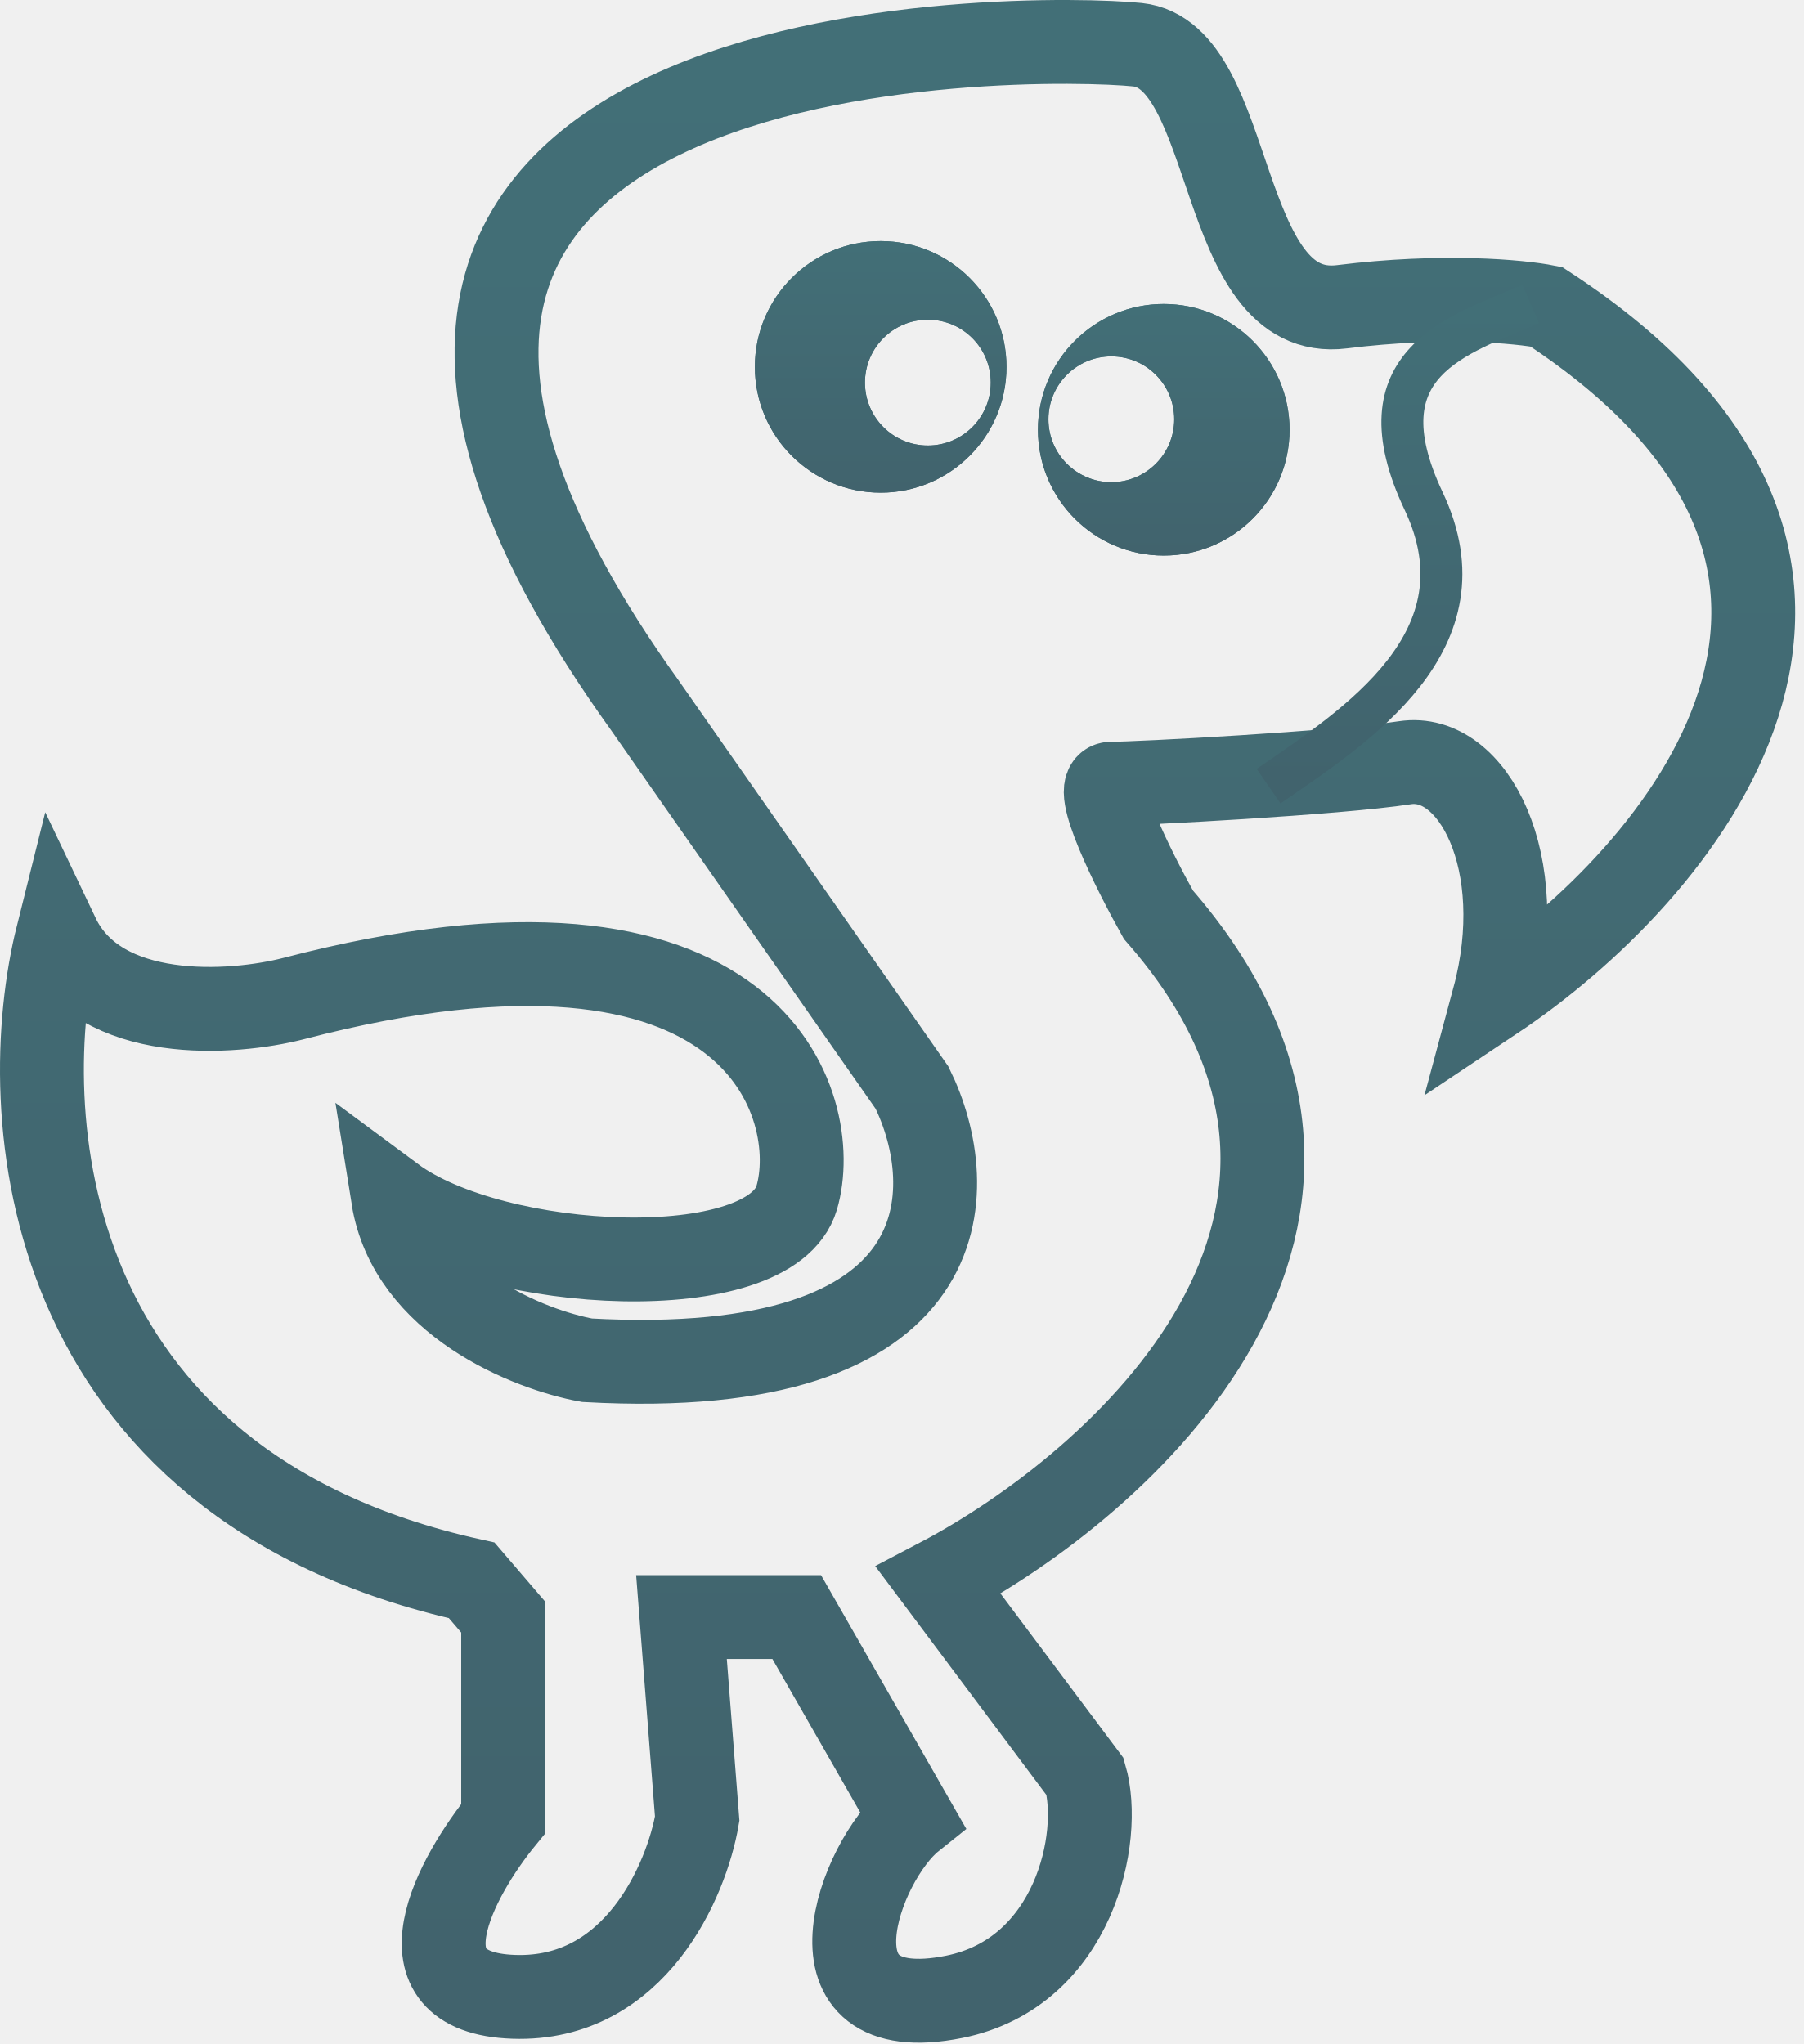
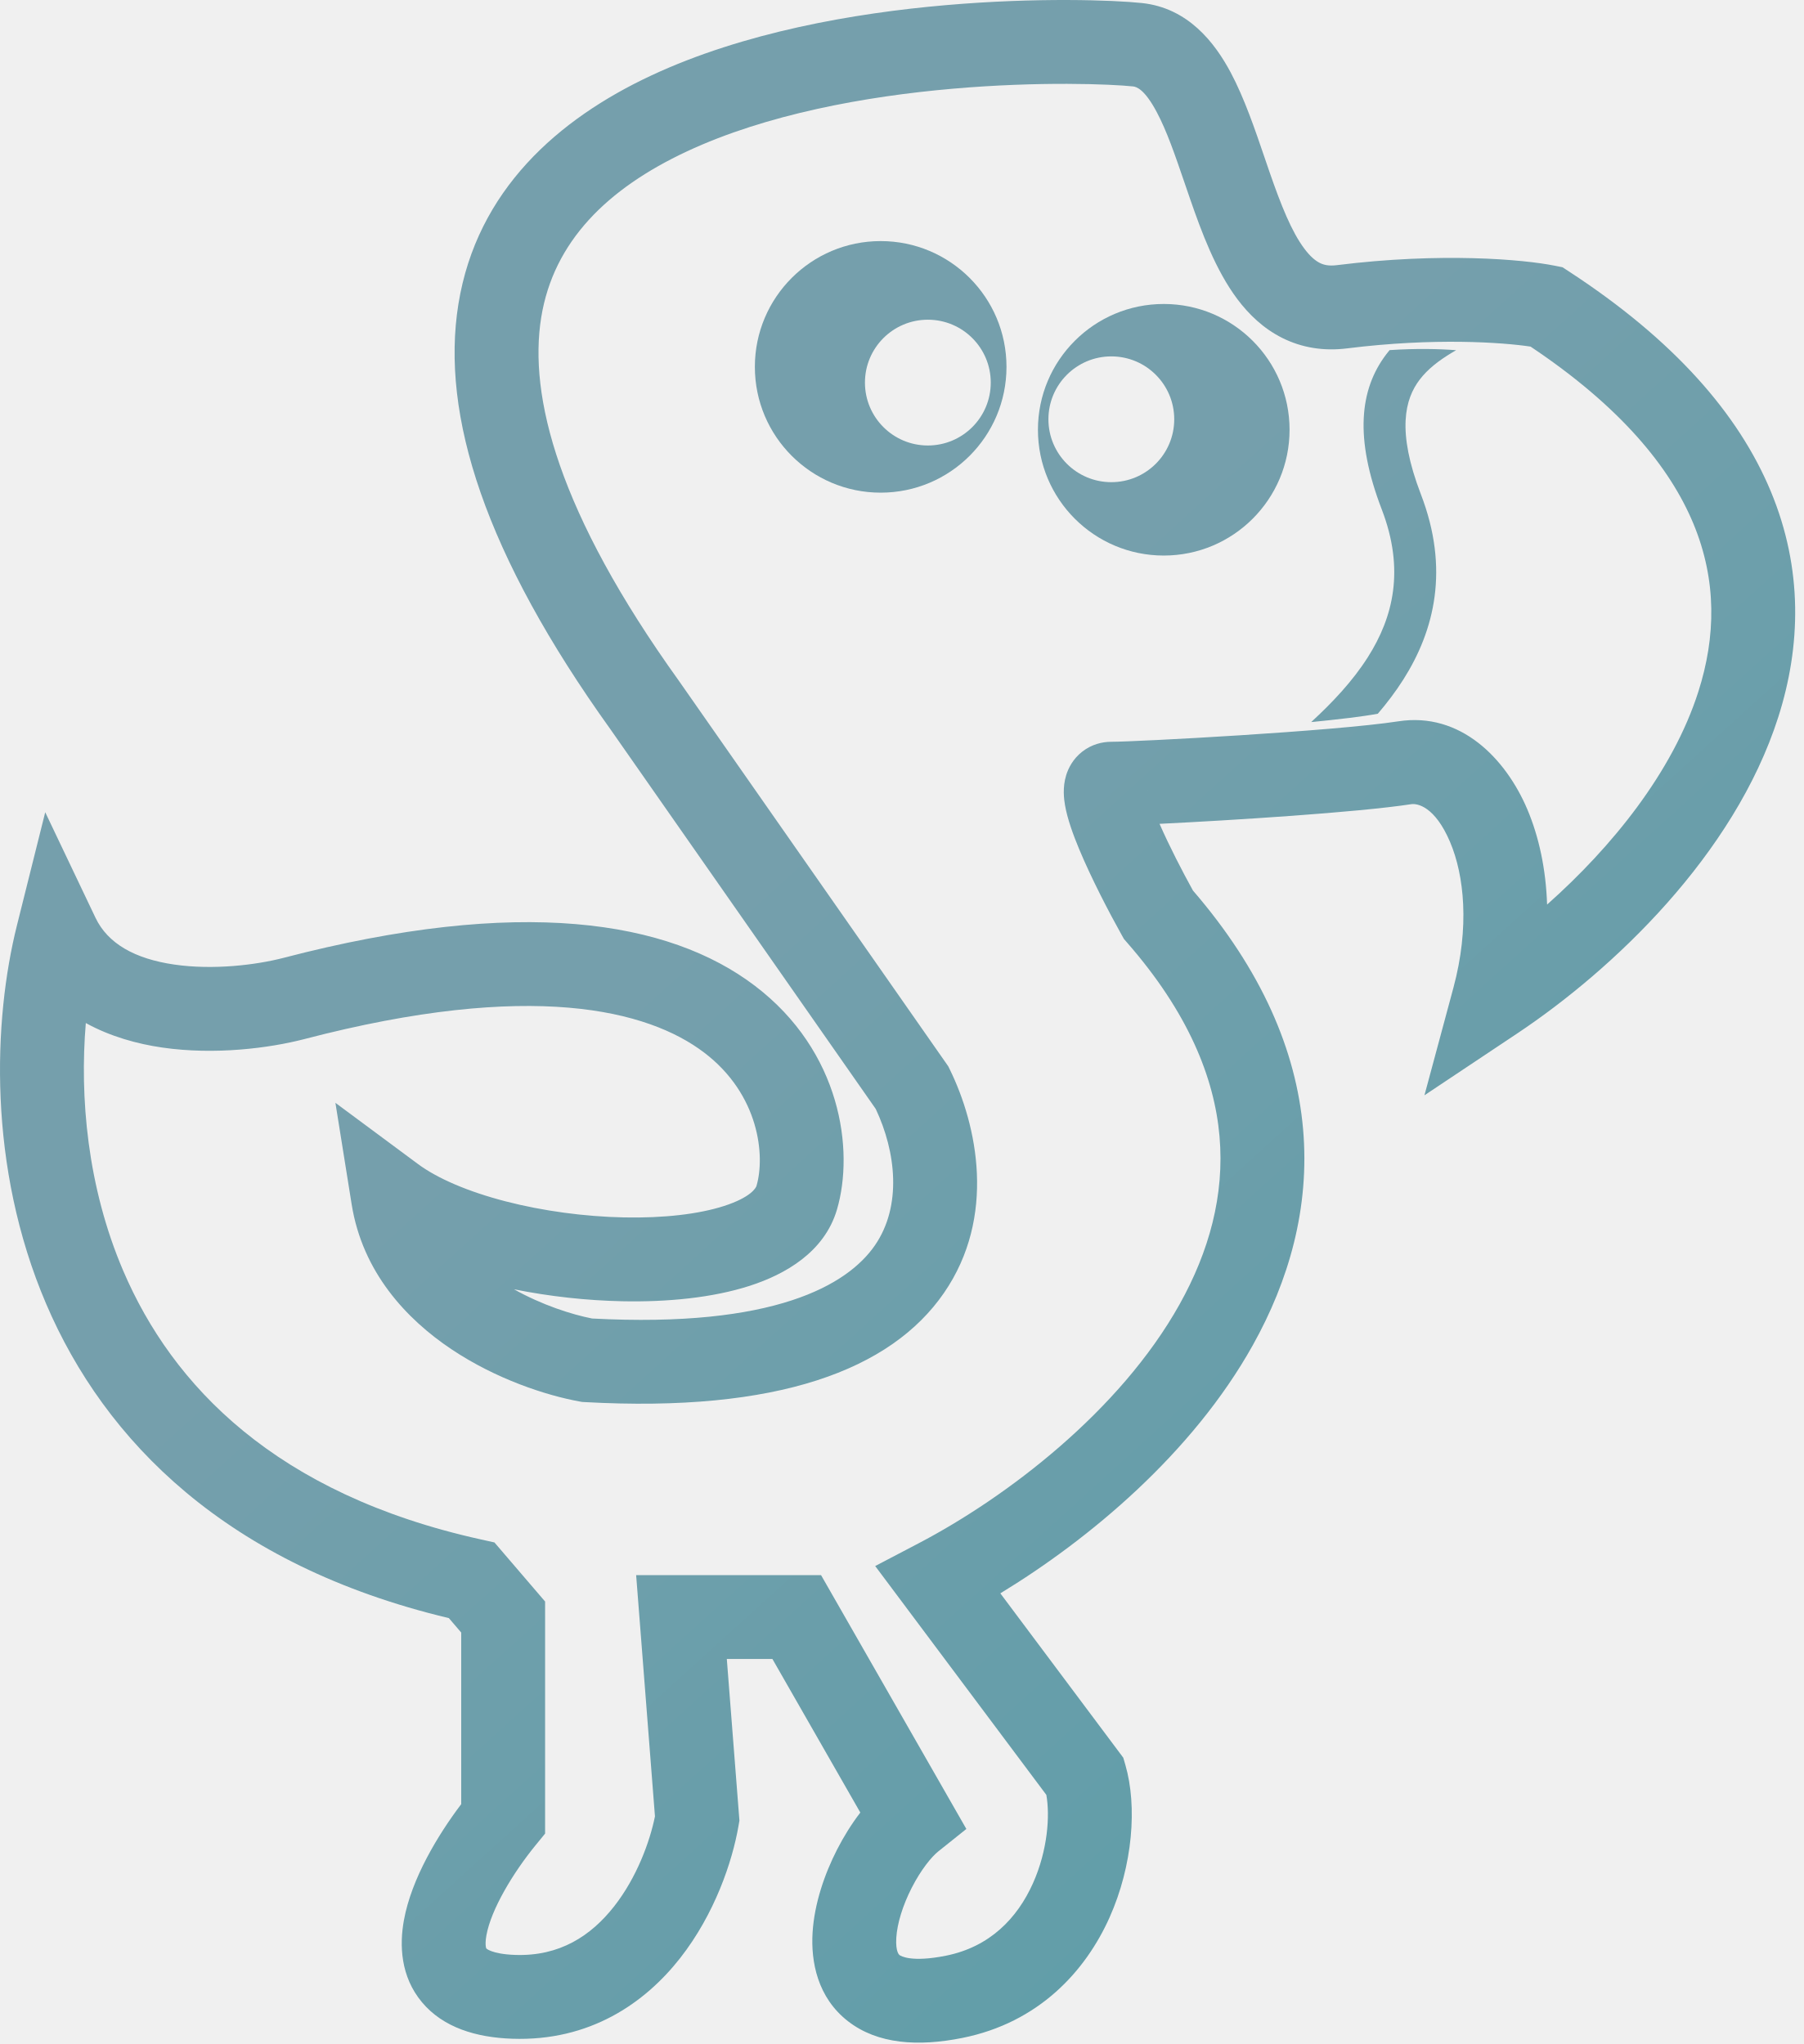
<svg xmlns="http://www.w3.org/2000/svg" width="172" height="195" viewBox="0 0 172 195" fill="none">
-   <path d="M147.492 29.267C185.492 54.067 159.992 83.6 142.492 95.267C145.992 82.267 140.492 71.767 133.992 72.767C127.492 73.767 108.492 74.767 105.992 74.767C103.992 74.767 108.159 83.1 110.492 87.267C135.692 116.067 106.992 141.6 89.492 150.767L103.5 169.5C105.167 175.244 102.478 188.206 91 190.5C75.992 193.5 82 177.5 87 173.5L75.992 154.267H65L66.5 173.5C65.5 179.333 60.6 190.9 49 190.5C37.4 190.1 43.495 179 47.992 173.5V154.267L44.992 150.767C3.392 141.567 1.326 105.934 5.492 89.267C9.492 97.667 22.159 96.767 27.992 95.267C72.392 83.667 78.492 105.767 75.992 114.267C73.492 122.767 47.159 121.434 37.492 114.267C39.092 124.267 50.492 128.767 55.992 129.767C91.992 131.767 91.659 113.267 86.992 103.767L61.492 67.267C14.492 1.767 98.992 3.267 108.492 4.267C117.992 5.267 115.992 30.767 127.992 29.267C137.592 28.067 144.992 28.767 147.492 29.267Z" stroke="url(#paint0_linear)" stroke-width="8" />
-   <mask id="path-2-inside-1" fill="white">
-     <path fill-rule="evenodd" clip-rule="evenodd" d="M84 47C90.627 47 96 41.627 96 35C96 28.373 90.627 23 84 23C77.373 23 72 28.373 72 35C72 41.627 77.373 47 84 47ZM88.5 42.5C91.814 42.5 94.5 39.814 94.5 36.5C94.5 33.186 91.814 30.5 88.5 30.5C85.186 30.5 82.5 33.186 82.5 36.5C82.5 39.814 85.186 42.5 88.5 42.5Z" />
-   </mask>
-   <path fill-rule="evenodd" clip-rule="evenodd" d="M84 47C90.627 47 96 41.627 96 35C96 28.373 90.627 23 84 23C77.373 23 72 28.373 72 35C72 41.627 77.373 47 84 47ZM88.5 42.5C91.814 42.5 94.5 39.814 94.5 36.5C94.5 33.186 91.814 30.5 88.5 30.5C85.186 30.5 82.5 33.186 82.5 36.5C82.5 39.814 85.186 42.5 88.5 42.5Z" fill="url(#paint1_linear)" />
-   <path d="M94 35C94 40.523 89.523 45 84 45V49C91.732 49 98 42.732 98 35H94ZM84 25C89.523 25 94 29.477 94 35H98C98 27.268 91.732 21 84 21V25ZM74 35C74 29.477 78.477 25 84 25V21C76.268 21 70 27.268 70 35H74ZM84 45C78.477 45 74 40.523 74 35H70C70 42.732 76.268 49 84 49V45ZM92.5 36.5C92.5 38.709 90.709 40.5 88.5 40.5V44.5C92.918 44.5 96.5 40.918 96.5 36.5H92.5ZM88.5 32.5C90.709 32.5 92.5 34.291 92.5 36.5H96.5C96.5 32.082 92.918 28.5 88.5 28.5V32.5ZM84.5 36.5C84.5 34.291 86.291 32.5 88.5 32.5V28.5C84.082 28.5 80.5 32.082 80.5 36.5H84.5ZM88.5 40.5C86.291 40.5 84.5 38.709 84.5 36.5H80.5C80.5 40.918 84.082 44.5 88.5 44.5V40.5Z" fill="url(#paint2_linear)" mask="url(#path-2-inside-1)" />
-   <mask id="path-4-inside-2" fill="white">
-     <path fill-rule="evenodd" clip-rule="evenodd" d="M111 53C117.627 53 123 47.627 123 41C123 34.373 117.627 29 111 29C104.373 29 99 34.373 99 41C99 47.627 104.373 53 111 53ZM106 46C109.314 46 112 43.314 112 40C112 36.686 109.314 34 106 34C102.686 34 100 36.686 100 40C100 43.314 102.686 46 106 46Z" />
-   </mask>
-   <path fill-rule="evenodd" clip-rule="evenodd" d="M111 53C117.627 53 123 47.627 123 41C123 34.373 117.627 29 111 29C104.373 29 99 34.373 99 41C99 47.627 104.373 53 111 53ZM106 46C109.314 46 112 43.314 112 40C112 36.686 109.314 34 106 34C102.686 34 100 36.686 100 40C100 43.314 102.686 46 106 46Z" fill="url(#paint3_linear)" />
-   <path d="M121 41C121 46.523 116.523 51 111 51V55C118.732 55 125 48.732 125 41H121ZM111 31C116.523 31 121 35.477 121 41H125C125 33.268 118.732 27 111 27V31ZM101 41C101 35.477 105.477 31 111 31V27C103.268 27 97 33.268 97 41H101ZM111 51C105.477 51 101 46.523 101 41H97C97 48.732 103.268 55 111 55V51ZM110 40C110 42.209 108.209 44 106 44V48C110.418 48 114 44.418 114 40H110ZM106 36C108.209 36 110 37.791 110 40H114C114 35.582 110.418 32 106 32V36ZM102 40C102 37.791 103.791 36 106 36V32C101.582 32 98 35.582 98 40H102ZM106 44C103.791 44 102 42.209 102 40H98C98 44.418 101.582 48 106 48V44Z" fill="url(#paint4_linear)" mask="url(#path-4-inside-2)" />
-   <path d="M146 29C139.197 31.962 129.5 34.5 135.796 47.818C142.092 61.136 129.333 69.25 121 75" stroke="url(#paint5_linear)" stroke-width="4" />
+   <path d="M132.542 33.401C135.089 33.232 137.252 33.283 138.887 33.408C138.76 33.481 138.634 33.555 138.507 33.632C137.222 34.403 136.164 35.224 135.403 36.228C134.02 38.054 133.191 41.082 135.527 47.159C138.262 54.276 136.841 60.119 133.845 64.839C133.116 65.986 132.293 67.07 131.417 68.092C129.998 68.355 127.69 68.629 125.064 68.885C127.08 67.029 129.005 65 130.468 62.695C132.889 58.88 134.009 54.359 131.793 48.594C129.178 41.79 129.686 37.15 132.215 33.812C132.322 33.672 132.431 33.535 132.542 33.401Z" fill="url(#paint0_linear)" />
+   <path fill-rule="evenodd" clip-rule="evenodd" d="M96 35C96 41.627 90.627 47 84 47C77.373 47 72 41.627 72 35C72 28.373 77.373 23 84 23C90.627 23 96 28.373 96 35ZM94.5 36.5C94.5 39.814 91.814 42.5 88.5 42.5C85.186 42.5 82.5 39.814 82.5 36.5C82.5 33.186 85.186 30.5 88.5 30.5C91.814 30.5 94.5 33.186 94.5 36.5Z" fill="url(#paint1_linear)" />
+   <path fill-rule="evenodd" clip-rule="evenodd" d="M123 41C123 47.627 117.627 53 111 53C104.373 53 99 47.627 99 41C99 34.373 104.373 29 111 29C117.627 29 123 34.373 123 41ZM112 40C112 43.314 109.314 46 106 46C102.686 46 100 43.314 100 40C100 36.686 102.686 34 106 34C109.314 34 112 36.686 112 40Z" fill="url(#paint2_linear)" />
+   <path fill-rule="evenodd" clip-rule="evenodd" d="M108.911 0.289C106.25 0.009 98.928 -0.268 90.184 0.493C81.465 1.252 70.945 3.075 62.11 7.206C53.246 11.352 45.477 18.145 43.723 29.013C42.011 39.623 46.266 52.903 58.227 69.578L83.529 105.794C85.465 109.899 86.043 115.045 83.449 118.81C80.852 122.577 73.877 126.71 56.474 125.787C54.53 125.405 51.715 124.505 49.028 123C52.407 123.682 55.949 124.071 59.348 124.141C63.659 124.23 67.969 123.81 71.509 122.668C74.862 121.586 78.63 119.473 79.83 115.396C81.493 109.741 80.233 100.3 71.999 94.044C63.791 87.808 49.652 85.475 26.988 91.395C24.442 92.049 20.37 92.564 16.629 92.021C12.85 91.473 10.278 90.014 9.104 87.547L4.314 77.489L1.612 88.297C-0.632 97.274 -1.211 111.272 4.402 124.391C10.005 137.482 21.626 149.317 42.812 154.37L43.992 155.747V172.117C41.787 175.032 39.245 179.215 38.524 183.2C38.098 185.549 38.189 188.553 40.248 191.015C42.281 193.444 45.429 194.379 48.862 194.498C56.238 194.752 61.489 191.12 64.873 186.806C68.169 182.602 69.857 177.593 70.442 174.176L70.527 173.685L69.324 158.267H73.673L82.059 172.92C81.22 174.009 80.47 175.221 79.845 176.443C78.646 178.785 77.673 181.61 77.504 184.382C77.338 187.126 77.955 190.555 80.888 192.831C83.71 195.023 87.578 195.263 91.784 194.422C99.075 192.965 103.533 188.065 105.831 182.927C108.053 177.959 108.479 172.306 107.342 168.385L107.139 167.687L95.414 152.007C103.865 146.866 113.725 138.671 119.497 128.329C122.903 122.229 124.953 115.254 124.288 107.699C123.631 100.23 120.352 92.572 113.785 84.958C112.786 83.152 111.528 80.717 110.599 78.595C117.427 78.263 129.523 77.502 134.601 76.721C135.182 76.631 136.866 76.926 138.31 80.329C139.659 83.509 140.185 88.452 138.63 94.227L135.866 104.492L144.711 98.595C153.797 92.538 165.405 81.595 169.615 68.409C171.764 61.678 171.994 54.308 168.896 46.864C165.822 39.478 159.636 32.416 149.678 25.917L149.033 25.496L148.277 25.345C145.301 24.75 137.465 24.052 127.496 25.298C126.728 25.394 126.248 25.267 125.886 25.086C125.479 24.883 124.985 24.488 124.418 23.732C123.199 22.11 122.2 19.616 121.084 16.395C120.93 15.949 120.772 15.486 120.611 15.013C119.708 12.362 118.685 9.356 117.39 6.925C115.877 4.085 113.333 0.755 108.911 0.289ZM109.457 75.381C109.456 75.374 109.455 75.37 109.455 75.37C109.455 75.37 109.454 75.376 109.456 75.391C109.457 75.402 109.459 75.416 109.462 75.434C109.46 75.409 109.459 75.391 109.457 75.381ZM64.742 64.935C53.215 48.87 50.412 37.782 51.621 30.287C52.789 23.045 57.926 17.995 65.499 14.453C73.103 10.897 82.551 9.188 90.878 8.463C99.181 7.74 105.985 8.025 108.074 8.245C108.402 8.28 109.171 8.512 110.329 10.687C111.292 12.495 112.069 14.764 112.986 17.444C113.16 17.953 113.339 18.476 113.525 19.014C114.597 22.106 115.942 25.768 118.02 28.536C119.101 29.976 120.494 31.335 122.311 32.243C124.174 33.174 126.257 33.515 128.488 33.236C136.829 32.194 143.318 32.666 145.986 33.066C154.594 38.819 159.283 44.587 161.51 49.938C163.772 55.372 163.658 60.764 161.994 65.975C159.542 73.656 153.75 80.801 147.564 86.296C147.453 82.922 146.789 79.831 145.675 77.205C143.618 72.358 139.303 67.903 133.384 68.814C127.146 69.773 108.362 70.767 105.992 70.767C105.145 70.767 104.123 71.002 103.212 71.719C102.332 72.413 101.9 73.286 101.694 73.953C101.332 75.126 101.484 76.246 101.582 76.814C101.808 78.127 102.365 79.646 102.924 80.991C104.092 83.797 105.799 87.073 107.002 89.222L107.207 89.586L107.482 89.901C113.326 96.58 115.826 102.802 116.319 108.401C116.813 114.02 115.319 119.401 112.512 124.43C106.818 134.63 96.004 142.84 87.636 147.224L83.477 149.402L99.801 171.233C100.155 173.195 99.941 176.5 98.528 179.661C97.028 183.013 94.403 185.741 90.216 186.578C86.918 187.237 85.909 186.602 85.793 186.512C85.777 186.5 85.407 186.23 85.49 184.868C85.572 183.515 86.101 181.777 86.966 180.088C87.846 178.37 88.842 177.149 89.499 176.623L92.172 174.485L78.312 150.267H60.676L62.471 173.285C61.984 175.693 60.739 179.113 58.577 181.869C56.361 184.696 53.362 186.648 49.138 186.502C47.994 186.463 47.274 186.296 46.853 186.138C46.649 186.061 46.529 185.991 46.464 185.947C46.432 185.925 46.412 185.908 46.401 185.898C46.39 185.888 46.384 185.881 46.384 185.881L46.383 185.879C46.383 185.879 46.381 185.876 46.38 185.873C46.374 185.86 46.356 185.815 46.341 185.726C46.308 185.533 46.295 185.178 46.396 184.625C46.845 182.145 48.95 178.648 51.089 176.032L51.992 174.927V152.787L47.16 147.15L45.856 146.861C26.28 142.532 16.432 132.167 11.757 121.243C8.313 113.194 7.596 104.632 8.185 97.599C10.52 98.886 13.086 99.591 15.481 99.938C20.528 100.67 25.701 99.987 28.988 99.141L28.996 99.139L29.003 99.137C50.735 93.46 61.845 96.376 67.16 100.415C72.451 104.434 72.992 110.294 72.155 113.138C72.104 113.311 71.644 114.219 69.054 115.054C66.651 115.829 63.304 116.221 59.512 116.143C55.758 116.066 51.791 115.532 48.236 114.613C44.627 113.68 41.716 112.419 39.874 111.054L31.992 105.21L33.542 114.899C34.579 121.379 38.773 125.852 43.056 128.717C47.324 131.572 52.084 133.122 55.277 133.703L55.522 133.747L55.77 133.761C74.177 134.784 84.979 130.688 90.036 123.349C95.052 116.07 93.212 107.357 90.582 102.003L90.447 101.728L64.757 64.956L64.742 64.935Z" fill="url(#paint3_linear)" />
  <defs>
-     <linearGradient id="paint0_linear" x1="85.614" y1="4" x2="85.614" y2="190.872" gradientUnits="userSpaceOnUse">
-       <stop stop-color="#426F77" />
-       <stop offset="1" stop-color="#41636D" />
+     <linearGradient id="paint0_linear" x1="56" y1="62" x2="174" y2="192" gradientUnits="userSpaceOnUse">
+       <stop offset="0.15" stop-color="#759FAC" />
+       <stop offset="0.745" stop-color="#619EA9" />
    </linearGradient>
-     <linearGradient id="paint1_linear" x1="84" y1="23" x2="84" y2="47" gradientUnits="userSpaceOnUse">
-       <stop stop-color="#426F77" />
-       <stop offset="1" stop-color="#41636D" />
+     <linearGradient id="paint1_linear" x1="56" y1="62" x2="174" y2="192" gradientUnits="userSpaceOnUse">
+       <stop offset="0.15" stop-color="#759FAC" />
+       <stop offset="0.745" stop-color="#619EA9" />
    </linearGradient>
-     <linearGradient id="paint2_linear" x1="84" y1="23" x2="84" y2="47" gradientUnits="userSpaceOnUse">
-       <stop stop-color="#426F77" />
-       <stop offset="1" stop-color="#41636D" />
+     <linearGradient id="paint2_linear" x1="56" y1="62" x2="174" y2="192" gradientUnits="userSpaceOnUse">
+       <stop offset="0.15" stop-color="#759FAC" />
+       <stop offset="0.745" stop-color="#619EA9" />
    </linearGradient>
-     <linearGradient id="paint3_linear" x1="111" y1="29" x2="111" y2="53" gradientUnits="userSpaceOnUse">
-       <stop stop-color="#426F77" />
-       <stop offset="1" stop-color="#41636D" />
-     </linearGradient>
-     <linearGradient id="paint4_linear" x1="111" y1="29" x2="111" y2="53" gradientUnits="userSpaceOnUse">
-       <stop stop-color="#426F77" />
-       <stop offset="1" stop-color="#41636D" />
-     </linearGradient>
-     <linearGradient id="paint5_linear" x1="133.5" y1="29" x2="133.5" y2="75" gradientUnits="userSpaceOnUse">
-       <stop stop-color="#426F77" />
-       <stop offset="1" stop-color="#41636D" />
+     <linearGradient id="paint3_linear" x1="56" y1="62" x2="174" y2="192" gradientUnits="userSpaceOnUse">
+       <stop offset="0.15" stop-color="#759FAC" />
+       <stop offset="0.745" stop-color="#619EA9" />
    </linearGradient>
  </defs>
</svg>
